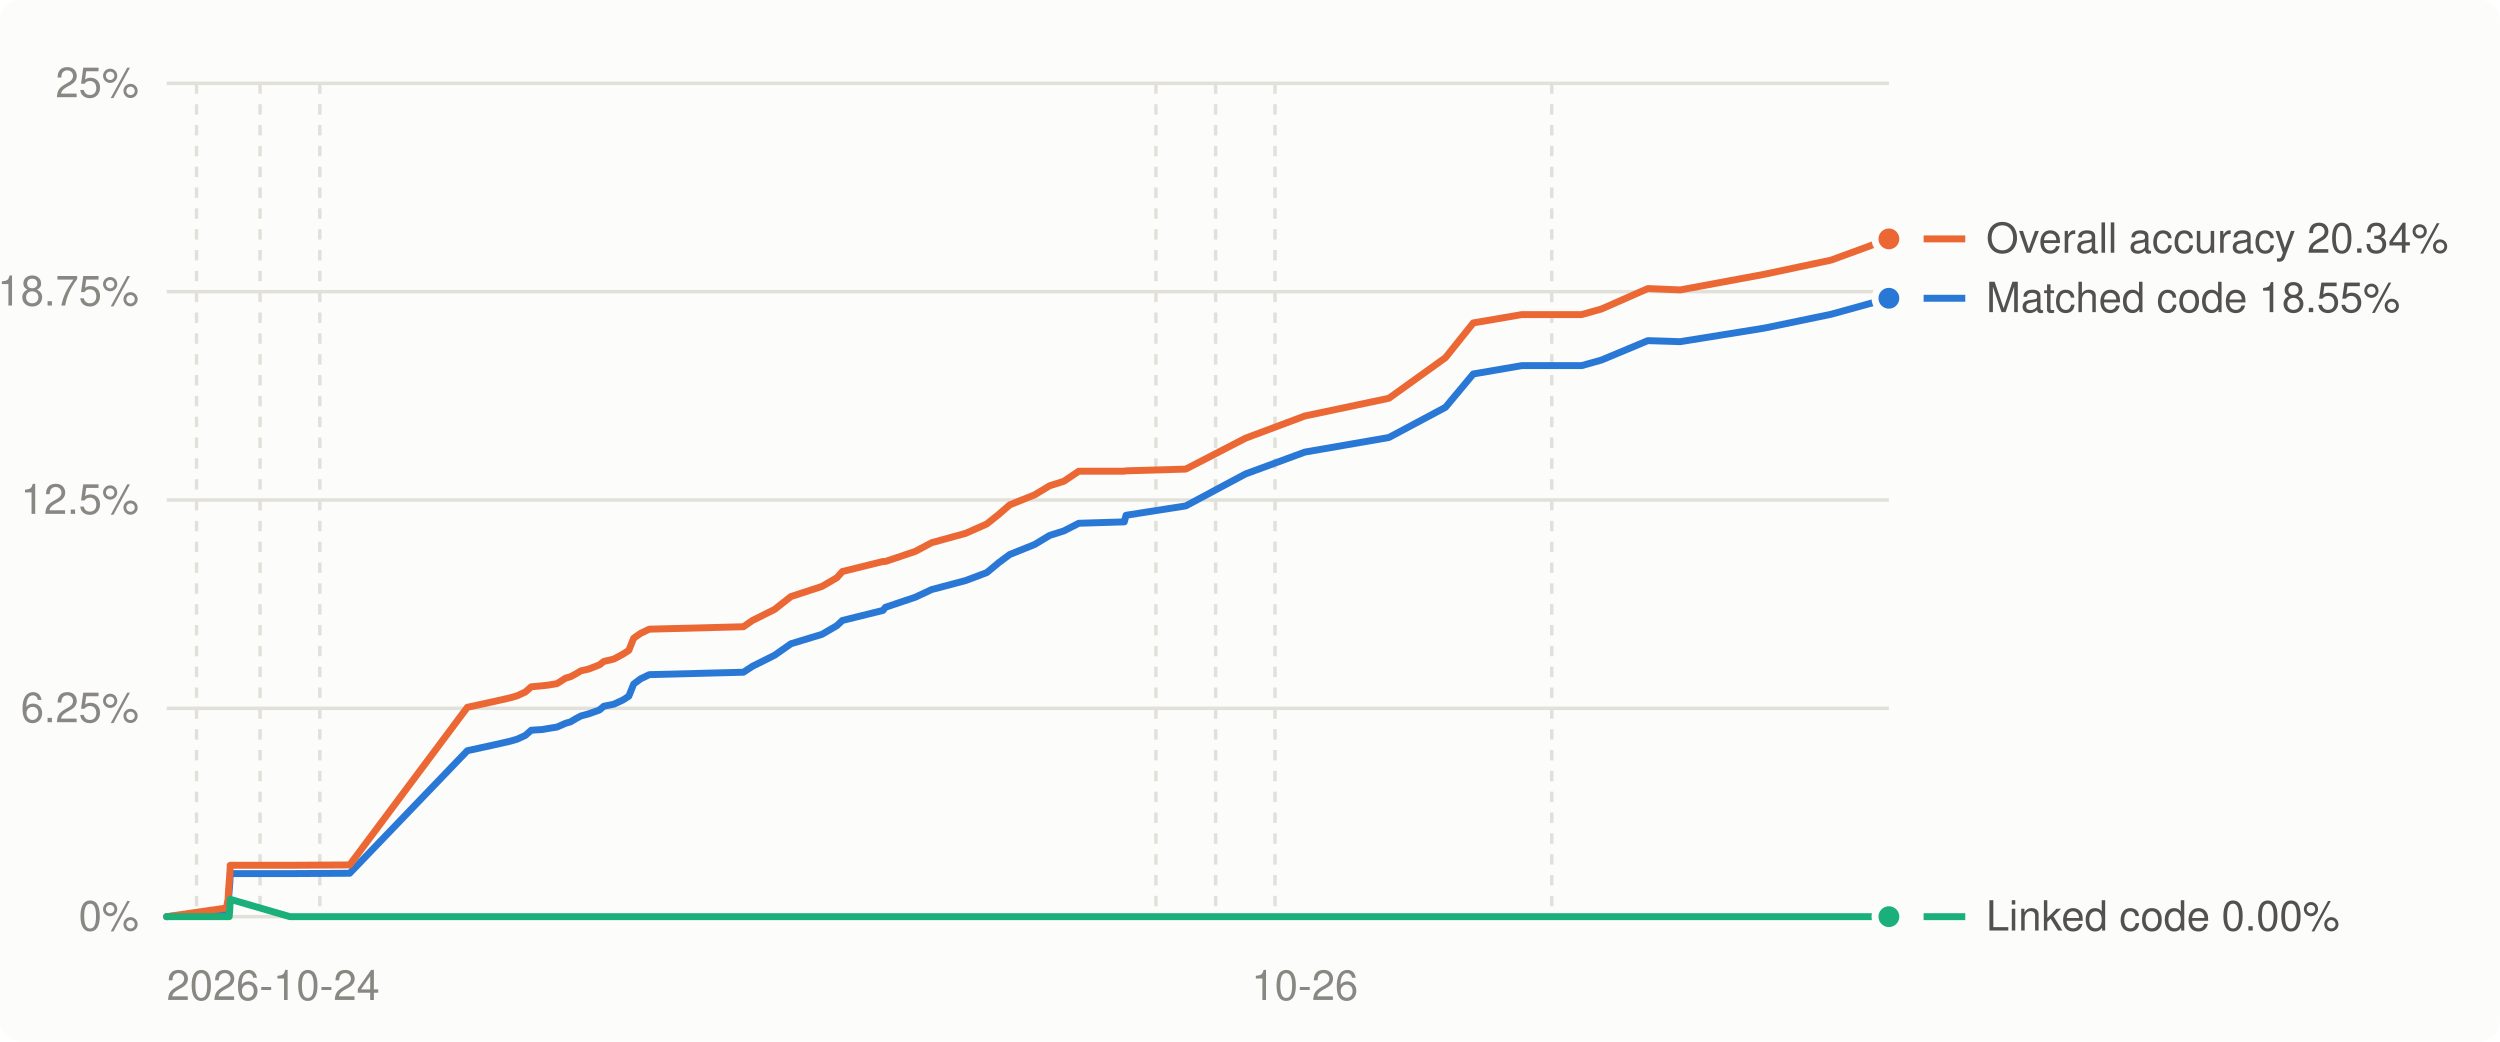
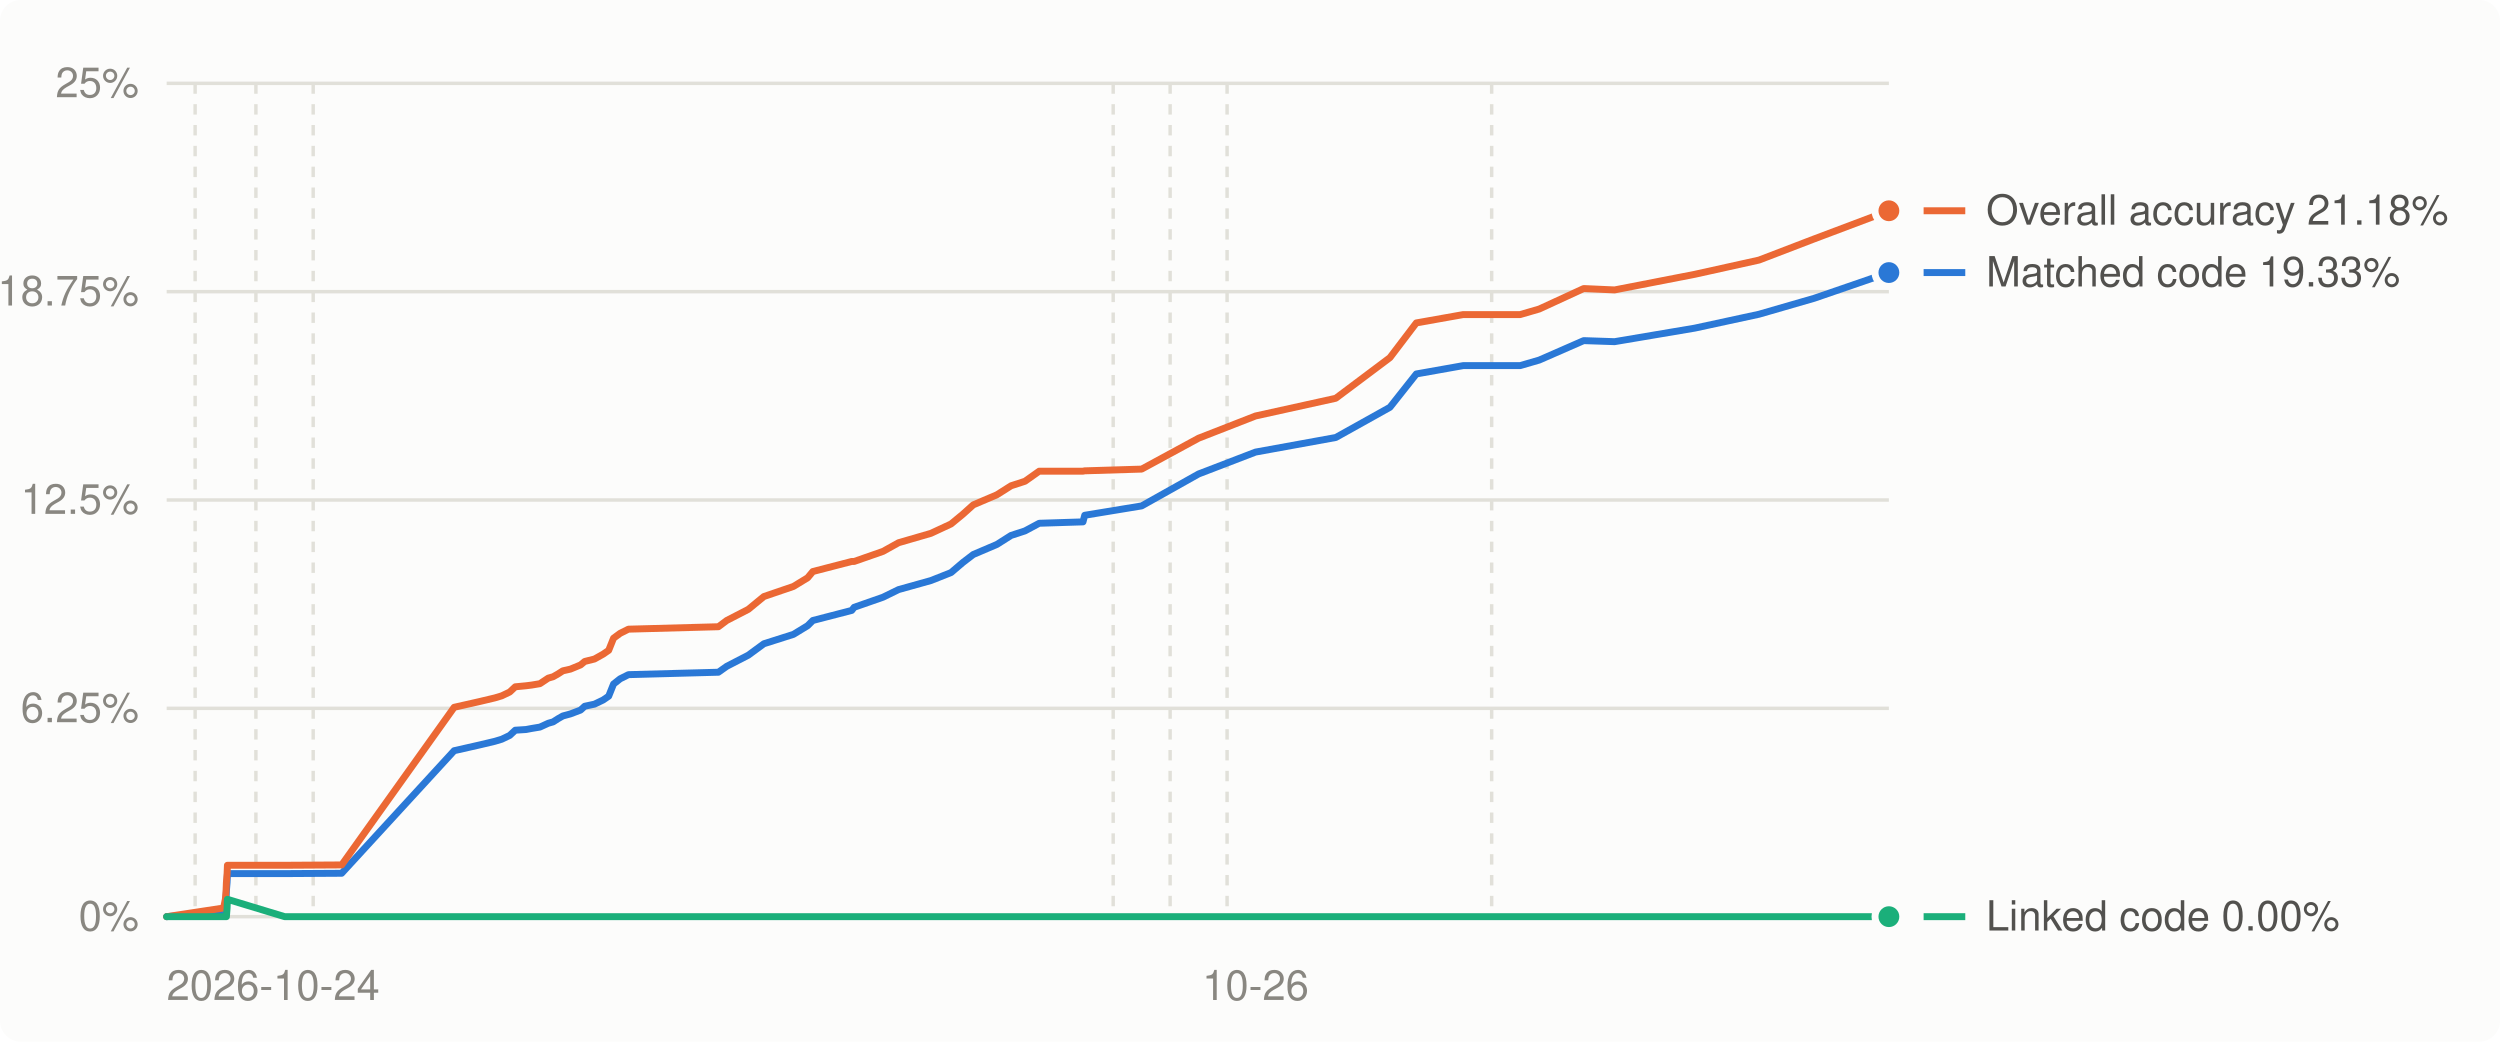
<svg xmlns="http://www.w3.org/2000/svg" viewBox="0 0 720 300" width="720" height="300" role="img" aria-label="Decompilation progress over time (USA)">
  <style>
.bg{fill:#fcfcfb}.grid{stroke:#e1e0d9}.muted{fill:#898781}.lbl{fill:#52514e}.ln0{stroke:#2a78d6}.dot0{fill:#2a78d6;stroke:#fcfcfb}.ln1{stroke:#eb6834}.dot1{fill:#eb6834;stroke:#fcfcfb}.ln2{stroke:#1baf7a}.dot2{fill:#1baf7a;stroke:#fcfcfb}
@media (prefers-color-scheme: dark){.bg{fill:#1a1a19}.grid{stroke:#2c2c2a}.muted{fill:#898781}.lbl{fill:#c3c2b7}.ln0{stroke:#3987e5}.dot0{fill:#3987e5;stroke:#1a1a19}.ln1{stroke:#d95926}.dot1{fill:#d95926;stroke:#1a1a19}.ln2{stroke:#199e70}.dot2{fill:#199e70;stroke:#1a1a19}}
text{font:12px -apple-system,BlinkMacSystemFont,'Segoe UI',Helvetica,Arial,sans-serif}
</style>
  <rect class="bg" width="720" height="300" rx="6" />
  <line x1="48" x2="544" y1="264.0" y2="264.0" class="grid" stroke-width="1" />
  <text x="40" y="268.0" class="muted" text-anchor="end">0%</text>
  <line x1="48" x2="544" y1="204.0" y2="204.0" class="grid" stroke-width="1" />
  <text x="40" y="208.0" class="muted" text-anchor="end">6.25%</text>
  <line x1="48" x2="544" y1="144.0" y2="144.0" class="grid" stroke-width="1" />
  <text x="40" y="148.0" class="muted" text-anchor="end">12.5%</text>
  <line x1="48" x2="544" y1="84.0" y2="84.0" class="grid" stroke-width="1" />
  <text x="40" y="88.0" class="muted" text-anchor="end">18.75%</text>
  <line x1="48" x2="544" y1="24.0" y2="24.0" class="grid" stroke-width="1" />
  <text x="40" y="28.0" class="muted" text-anchor="end">25%</text>
-   <line x1="56.6" x2="56.6" y1="24" y2="264" class="grid" stroke-width="1" stroke-dasharray="3 3" />
-   <line x1="74.9" x2="74.9" y1="24" y2="264" class="grid" stroke-width="1" stroke-dasharray="3 3" />
-   <line x1="92.1" x2="92.1" y1="24" y2="264" class="grid" stroke-width="1" stroke-dasharray="3 3" />
-   <line x1="332.9" x2="332.9" y1="24" y2="264" class="grid" stroke-width="1" stroke-dasharray="3 3" />
-   <line x1="350.1" x2="350.1" y1="24" y2="264" class="grid" stroke-width="1" stroke-dasharray="3 3" />
-   <line x1="367.2" x2="367.2" y1="24" y2="264" class="grid" stroke-width="1" stroke-dasharray="3 3" />
-   <line x1="446.9" x2="446.9" y1="24" y2="264" class="grid" stroke-width="1" stroke-dasharray="3 3" />
+   <line x1="56.2" x2="56.2" y1="24" y2="264" class="grid" stroke-width="1" stroke-dasharray="3 3" />
+   <line x1="73.7" x2="73.7" y1="24" y2="264" class="grid" stroke-width="1" stroke-dasharray="3 3" />
+   <line x1="90.2" x2="90.2" y1="24" y2="264" class="grid" stroke-width="1" stroke-dasharray="3 3" />
+   <line x1="320.6" x2="320.6" y1="24" y2="264" class="grid" stroke-width="1" stroke-dasharray="3 3" />
+   <line x1="337.0" x2="337.0" y1="24" y2="264" class="grid" stroke-width="1" stroke-dasharray="3 3" />
+   <line x1="353.4" x2="353.4" y1="24" y2="264" class="grid" stroke-width="1" stroke-dasharray="3 3" />
+   <line x1="429.6" x2="429.6" y1="24" y2="264" class="grid" stroke-width="1" stroke-dasharray="3 3" />
  <text class="muted" x="48.0" y="288" text-anchor="start">2026-10-24</text>
-   <text class="muted" x="375.8" y="288" text-anchor="middle">10-26</text>
-   <polyline points="48.0,264.0 65.2,262.6 65.7,260.5 65.8,259.0 66.0,256.6 66.2,254.1 66.3,251.6 83.5,251.6 100.7,251.5 134.6,216.2 142.4,214.5 146.8,213.5 148.9,212.9 151.3,211.8 153.0,210.3 156.2,210.1 157.9,209.8 160.4,209.4 162.9,208.3 164.3,207.9 165.8,207.0 167.3,206.2 169.5,205.6 172.6,204.5 173.9,203.4 176.8,202.8 179.4,201.6 181.1,200.5 182.5,197.0 184.5,195.5 187.0,194.3 214.1,193.6 216.7,191.9 223.1,188.7 227.8,185.4 236.7,182.7 241.0,180.2 242.6,178.7 254.3,175.8 255.0,174.9 263.6,172.0 268.3,169.8 278.1,167.2 284.2,164.9 287.7,162.0 290.8,159.7 298.0,156.8 302.3,154.2 306.4,152.9 310.7,150.7 323.8,150.3 324.3,148.4 341.5,145.7 358.7,136.5 375.8,130.2 400.0,126.0 416.3,117.3 424.3,107.7 438.3,105.3 455.5,105.3 461.2,103.7 474.6,98.1 483.9,98.4 508.1,94.5 527.4,90.5 544.0,85.9" fill="none" class="ln0" stroke-width="2" stroke-linejoin="round" stroke-linecap="round" />
-   <polyline points="48.0,264.0 65.2,261.5 65.7,259.0 65.8,256.7 66.0,254.2 66.2,251.7 66.3,249.2 83.5,249.2 100.7,249.1 134.6,203.7 142.4,202.0 146.8,201.0 148.9,200.4 151.3,199.3 153.0,197.8 156.2,197.5 157.9,197.3 160.4,196.9 162.9,195.3 164.3,194.9 165.8,194.1 167.3,193.2 169.5,192.7 172.6,191.5 173.9,190.5 176.8,189.8 179.4,188.4 181.1,187.3 182.5,183.8 184.5,182.4 187.0,181.2 214.1,180.5 216.7,178.7 223.1,175.5 227.8,171.8 236.7,168.9 241.0,166.4 242.6,164.6 254.3,161.7 255.0,161.7 263.6,158.8 268.3,156.3 278.1,153.6 284.2,150.9 287.7,148.1 290.8,145.4 298.0,142.5 302.3,139.9 306.4,138.6 310.7,135.7 323.8,135.7 324.3,135.6 341.5,135.1 358.7,126.2 375.8,119.8 400.0,114.7 416.3,103.0 424.3,93.0 438.3,90.6 455.5,90.6 461.2,89.0 474.6,83.1 483.9,83.5 508.1,79.0 527.4,74.9 544.0,68.8" fill="none" class="ln1" stroke-width="2" stroke-linejoin="round" stroke-linecap="round" />
-   <polyline points="48.0,264.0 65.2,264.0 65.7,264.0 65.8,264.0 66.0,264.0 66.2,261.5 66.3,259.0 83.5,264.0 100.7,264.0 134.6,264.0 142.4,264.0 146.8,264.0 148.9,264.0 151.3,264.0 153.0,264.0 156.2,264.0 157.9,264.0 160.4,264.0 162.9,264.0 164.3,264.0 165.8,264.0 167.3,264.0 169.5,264.0 172.6,264.0 173.9,264.0 176.8,264.0 179.4,264.0 181.1,264.0 182.5,264.0 184.5,264.0 187.0,264.0 214.1,264.0 216.7,264.0 223.1,264.0 227.8,264.0 236.7,264.0 241.0,264.0 242.6,264.0 254.3,264.0 255.0,264.0 263.6,264.0 268.3,264.0 278.1,264.0 284.2,264.0 287.7,264.0 290.8,264.0 298.0,264.0 302.3,264.0 306.4,264.0 310.7,264.0 323.8,264.0 324.3,264.0 341.5,264.0 358.7,264.0 375.8,264.0 400.0,264.0 416.3,264.0 424.3,264.0 438.3,264.0 455.5,264.0 461.2,264.0 474.6,264.0 483.9,264.0 508.1,264.0 527.4,264.0 544.0,264.0" fill="none" class="ln2" stroke-width="2" stroke-linejoin="round" stroke-linecap="round" />
-   <circle cx="544.0" cy="85.9" r="4" class="dot0" stroke-width="2" />
-   <circle cx="544.0" cy="68.8" r="4" class="dot1" stroke-width="2" />
+   <text class="muted" x="361.6" y="288" text-anchor="middle">10-26</text>
+   <polyline points="48.0,264.0 64.4,262.6 64.9,260.5 65.1,259.0 65.2,256.6 65.4,254.1 65.5,251.6 82.0,251.6 98.4,251.5 130.8,216.2 138.3,214.5 142.5,213.5 144.5,212.9 146.8,211.8 148.4,210.3 151.5,210.1 153.1,209.8 155.5,209.4 157.9,208.3 159.3,207.9 160.7,207.0 162.1,206.2 164.3,205.6 167.2,204.5 168.4,203.4 171.2,202.8 173.7,201.6 175.3,200.5 176.7,197.0 178.6,195.5 181.0,194.3 206.9,193.6 209.3,191.9 215.5,188.7 220.0,185.4 228.5,182.7 232.6,180.2 234.1,178.7 245.3,175.8 246.0,174.9 254.3,172.0 258.8,169.8 268.1,167.2 273.9,164.9 277.3,162.0 280.3,159.7 287.1,156.8 291.2,154.2 295.2,152.9 299.3,150.7 311.9,150.3 312.4,148.4 328.8,145.7 345.2,136.5 361.6,130.2 384.7,126.0 400.3,117.3 407.9,107.7 421.4,105.3 437.8,105.3 443.3,103.7 456.1,98.1 465.0,98.4 488.1,94.5 506.6,90.5 522.5,85.9 544.0,78.5" fill="none" class="ln0" stroke-width="2" stroke-linejoin="round" stroke-linecap="round" />
+   <polyline points="48.0,264.0 64.4,261.5 64.9,259.0 65.1,256.7 65.2,254.2 65.4,251.7 65.5,249.2 82.0,249.2 98.4,249.1 130.8,203.7 138.3,202.0 142.5,201.0 144.5,200.4 146.8,199.3 148.4,197.8 151.5,197.5 153.1,197.3 155.5,196.9 157.9,195.3 159.3,194.9 160.7,194.1 162.1,193.2 164.3,192.7 167.2,191.5 168.4,190.5 171.2,189.8 173.7,188.4 175.3,187.3 176.7,183.8 178.6,182.4 181.0,181.2 206.9,180.5 209.3,178.7 215.5,175.5 220.0,171.8 228.5,168.9 232.6,166.4 234.1,164.6 245.3,161.7 246.0,161.7 254.3,158.8 258.8,156.3 268.1,153.6 273.9,150.9 277.3,148.1 280.3,145.4 287.1,142.5 291.2,139.9 295.2,138.6 299.3,135.7 311.9,135.7 312.4,135.6 328.8,135.1 345.2,126.2 361.6,119.8 384.7,114.7 400.3,103.0 407.9,93.0 421.4,90.6 437.8,90.6 443.3,89.0 456.1,83.1 465.0,83.5 488.1,79.0 506.6,74.9 522.5,68.8 544.0,60.7" fill="none" class="ln1" stroke-width="2" stroke-linejoin="round" stroke-linecap="round" />
+   <polyline points="48.0,264.0 64.4,264.0 64.9,264.0 65.1,264.0 65.2,264.0 65.4,261.5 65.5,259.0 82.0,264.0 98.4,264.0 130.8,264.0 138.3,264.0 142.5,264.0 144.5,264.0 146.8,264.0 148.4,264.0 151.5,264.0 153.1,264.0 155.5,264.0 157.9,264.0 159.3,264.0 160.7,264.0 162.1,264.0 164.3,264.0 167.2,264.0 168.4,264.0 171.2,264.0 173.7,264.0 175.3,264.0 176.7,264.0 178.6,264.0 181.0,264.0 206.9,264.0 209.3,264.0 215.5,264.0 220.0,264.0 228.5,264.0 232.6,264.0 234.1,264.0 245.3,264.0 246.0,264.0 254.3,264.0 258.8,264.0 268.1,264.0 273.9,264.0 277.3,264.0 280.3,264.0 287.1,264.0 291.2,264.0 295.2,264.0 299.3,264.0 311.9,264.0 312.4,264.0 328.8,264.0 345.2,264.0 361.6,264.0 384.7,264.0 400.3,264.0 407.9,264.0 421.4,264.0 437.8,264.0 443.3,264.0 456.1,264.0 465.0,264.0 488.1,264.0 506.6,264.0 522.5,264.0 544.0,264.0" fill="none" class="ln2" stroke-width="2" stroke-linejoin="round" stroke-linecap="round" />
+   <circle cx="544.0" cy="78.5" r="4" class="dot0" stroke-width="2" />
+   <circle cx="544.0" cy="60.7" r="4" class="dot1" stroke-width="2" />
  <circle cx="544.0" cy="264.0" r="4" class="dot2" stroke-width="2" />
  <line x1="554" x2="566" y1="264.0" y2="264.0" class="ln2" stroke-width="2" />
  <text class="lbl" x="572" y="268.0">Linked code 0.00%</text>
-   <line x1="554" x2="566" y1="85.9" y2="85.9" class="ln0" stroke-width="2" />
-   <text class="lbl" x="572" y="89.9">Matched code 18.55%</text>
-   <line x1="554" x2="566" y1="68.8" y2="68.8" class="ln1" stroke-width="2" />
-   <text class="lbl" x="572" y="72.8">Overall accuracy 20.34%</text>
+   <line x1="554" x2="566" y1="78.5" y2="78.5" class="ln0" stroke-width="2" />
+   <text class="lbl" x="572" y="82.5">Matched code 19.33%</text>
+   <line x1="554" x2="566" y1="60.7" y2="60.7" class="ln1" stroke-width="2" />
+   <text class="lbl" x="572" y="64.7">Overall accuracy 21.18%</text>
</svg>
